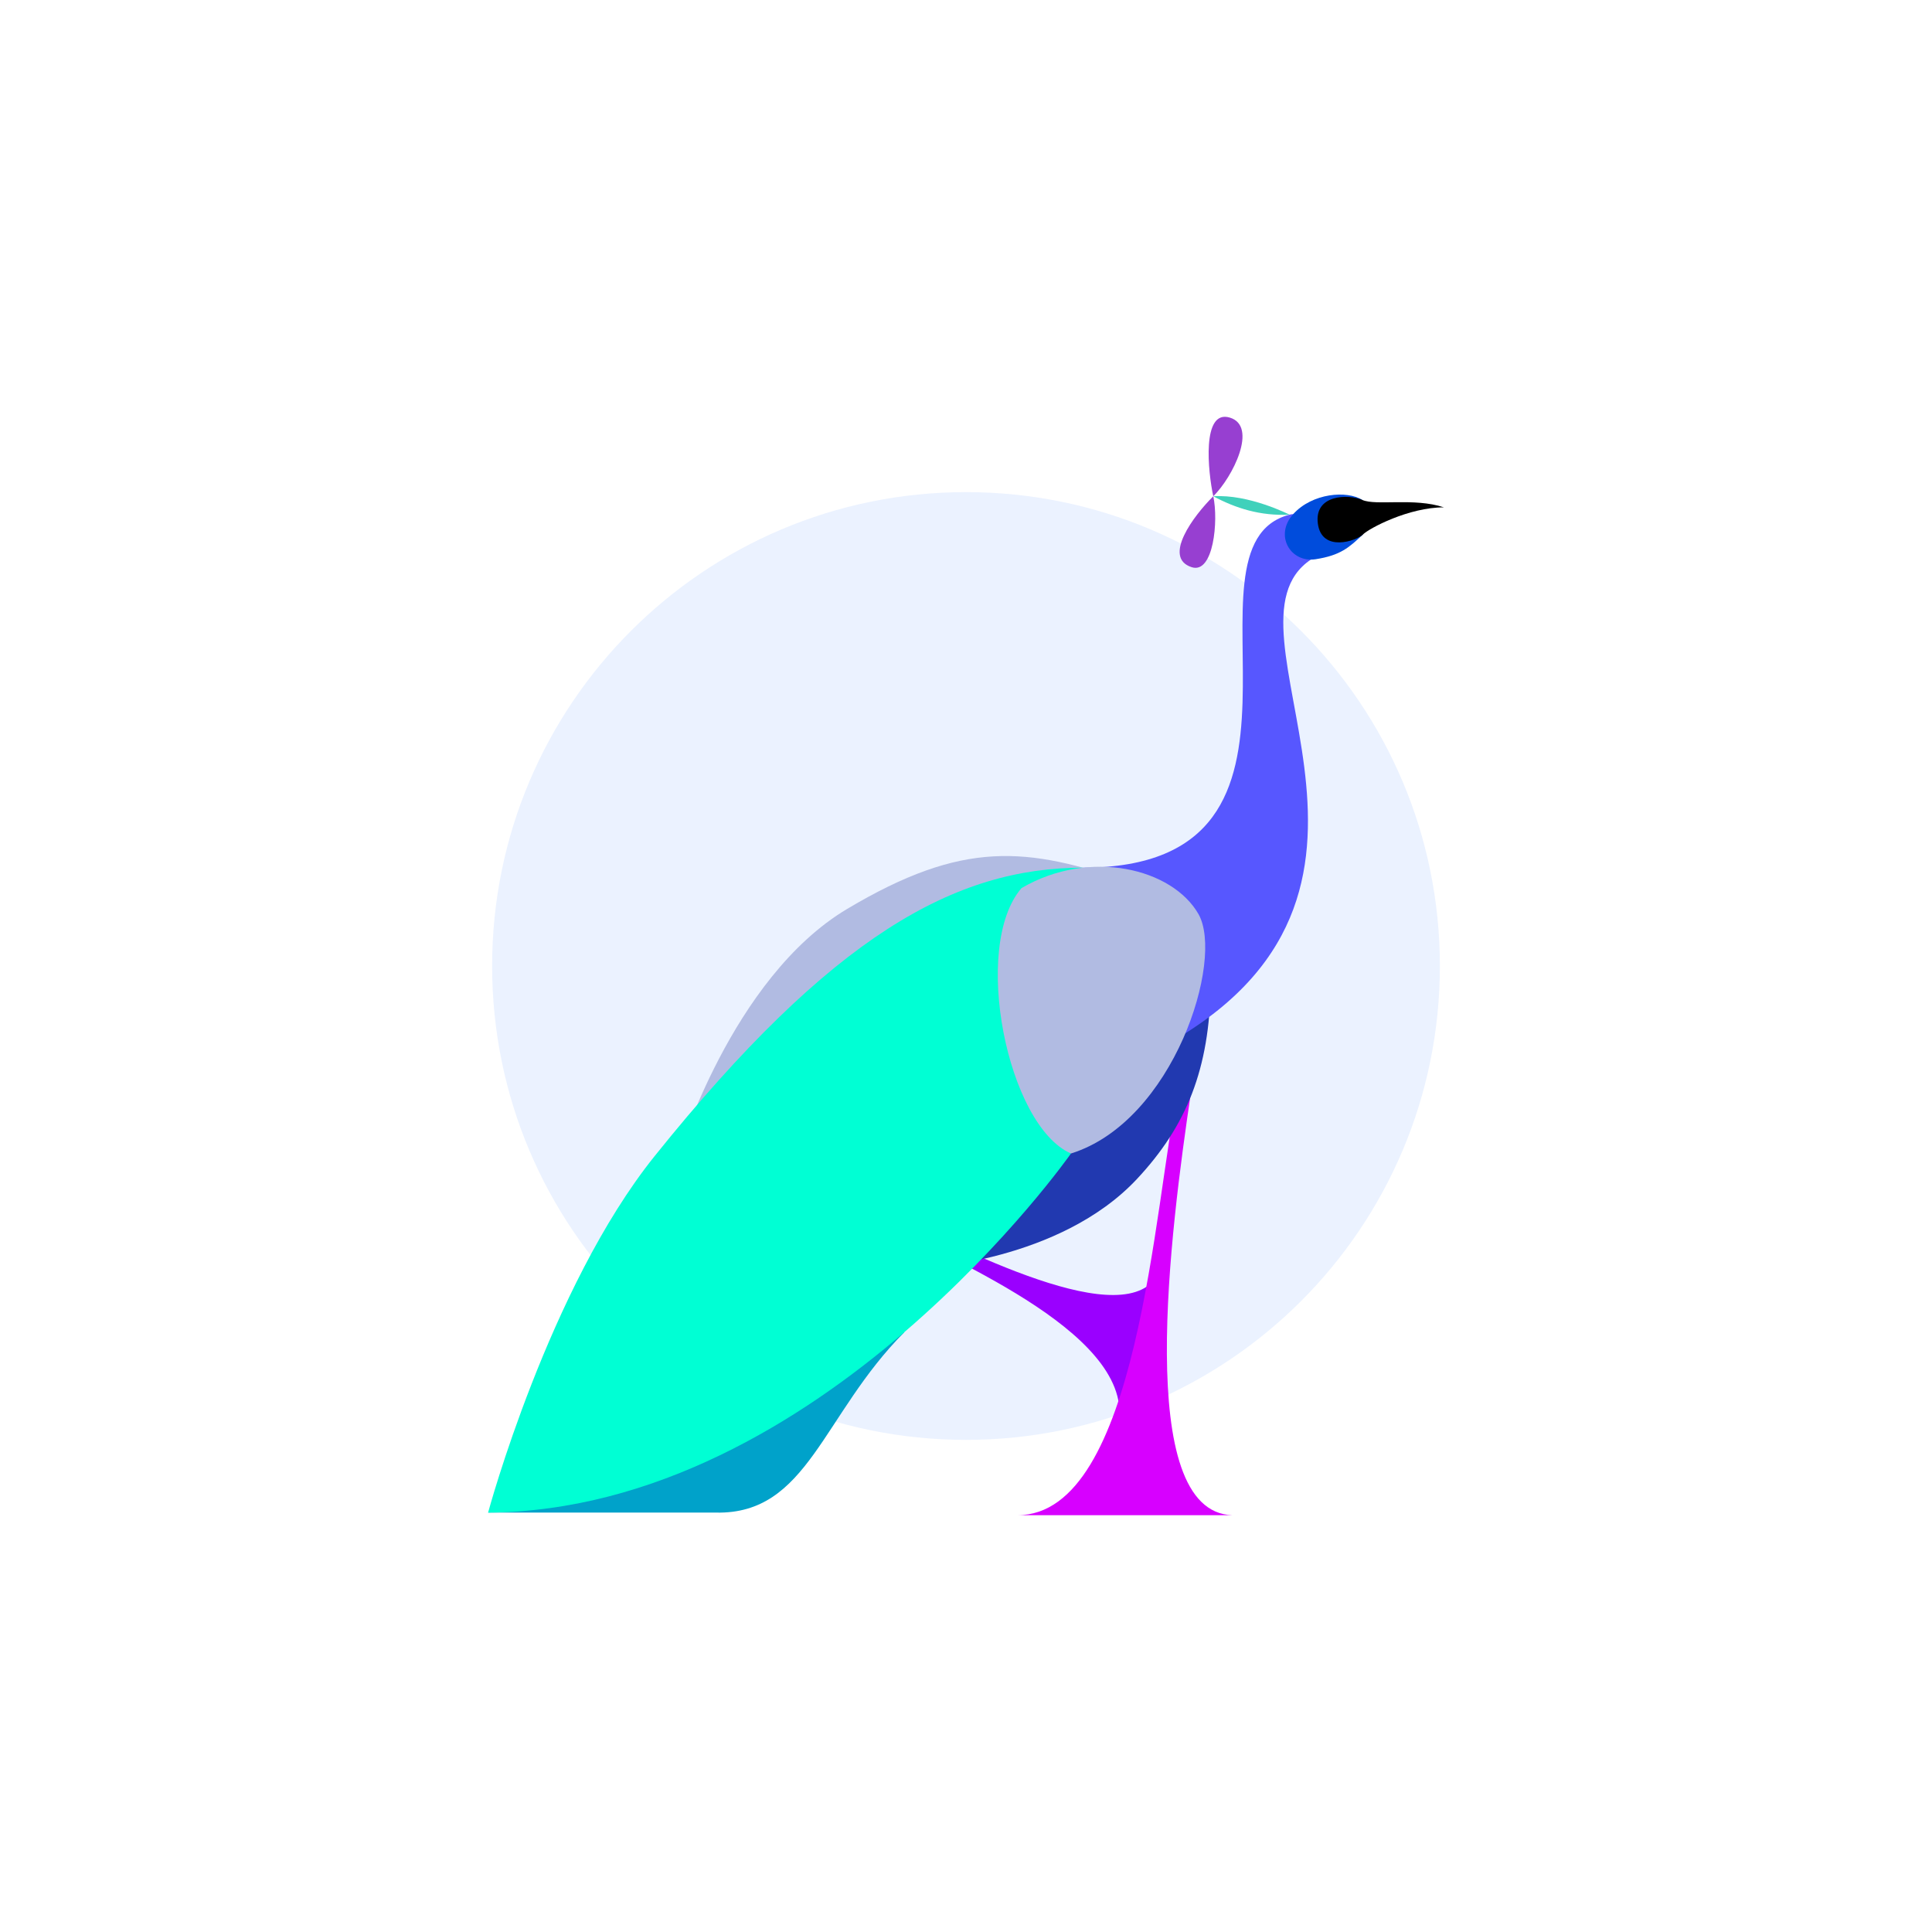
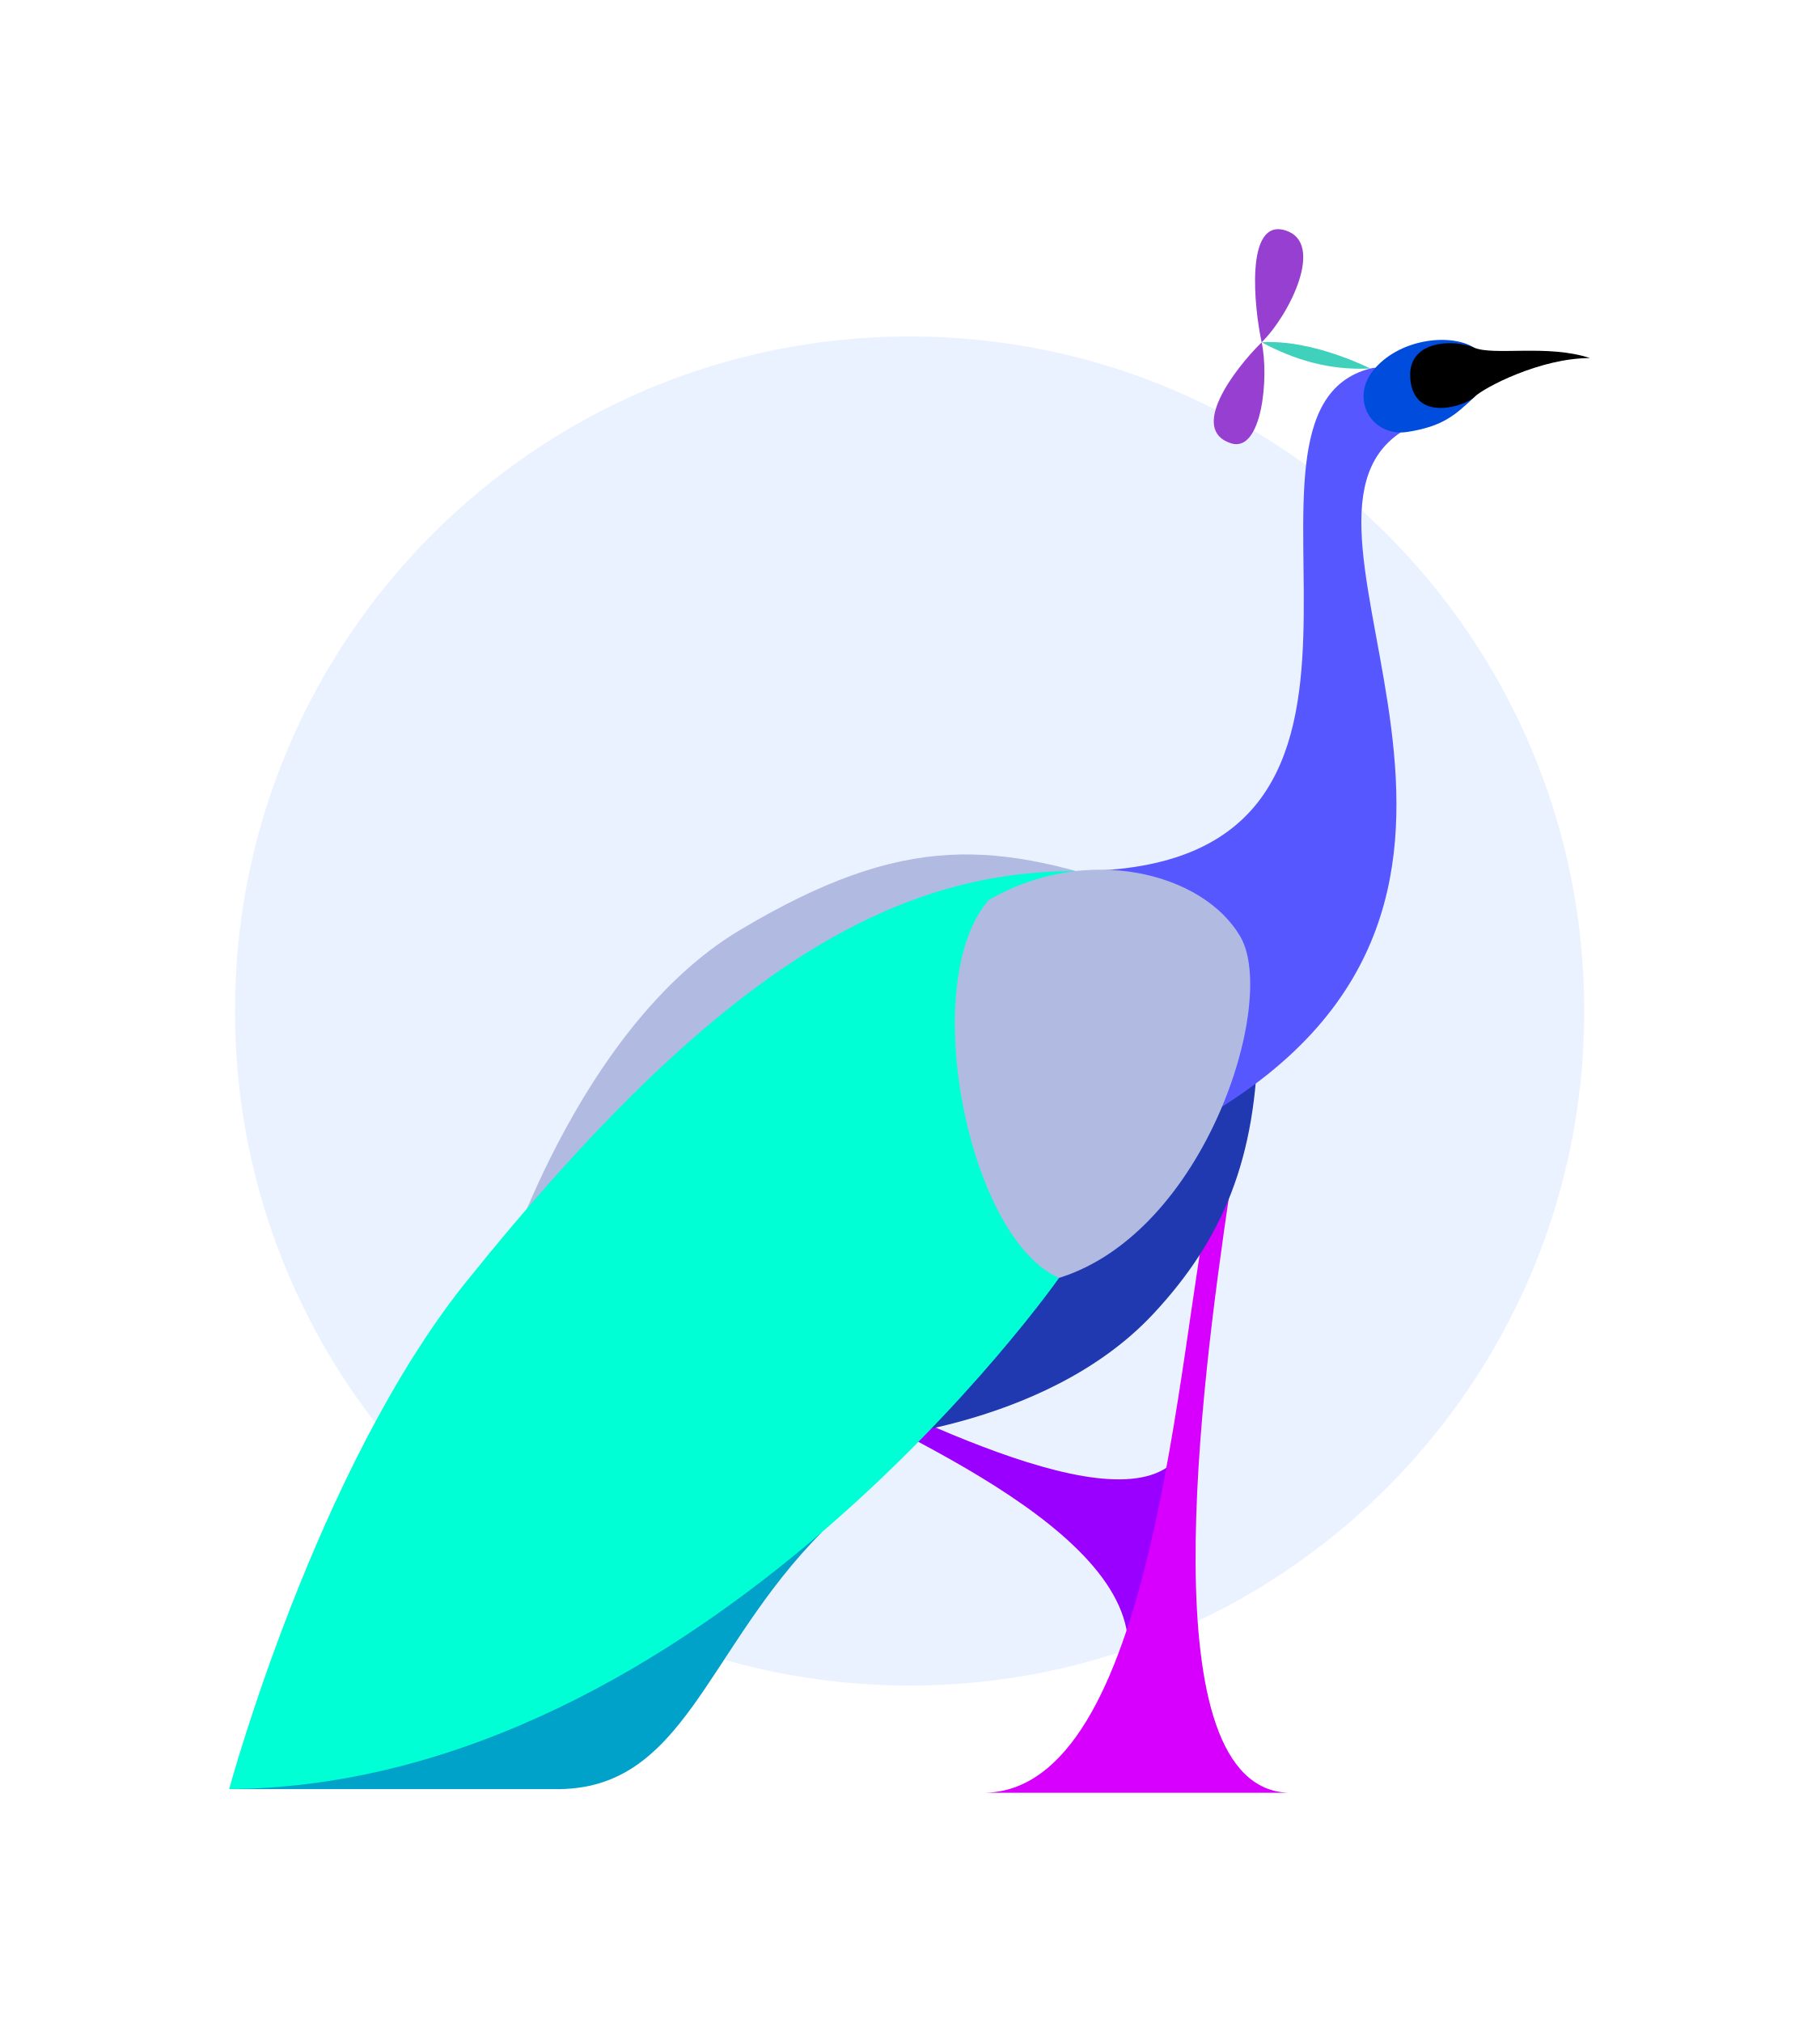
- <svg xmlns="http://www.w3.org/2000/svg" width="1500" height="1500" viewBox="0 0 396.875 396.875" version="1.1" id="svg8">
+ <svg xmlns="http://www.w3.org/2000/svg" width="992.083" height="1102.793" viewBox="0 0 262.489 291.781" version="1.1" id="svg8">
  <defs id="defs2" />
-   <g id="layer2" transform="translate(0,79.375)">
+   <g id="layer2" transform="translate(-67.19314,26.82781)">
    <circle style="fill:#ebf2ff;fill-opacity:1;stroke:none;stroke-width:0.151" id="path4645" cx="198.438" cy="119.062" r="97.344" />
-     <flowRoot xml:space="preserve" id="flowRoot4647" style="font-style:normal;font-variant:normal;font-weight:normal;font-stretch:normal;font-size:40px;line-height:1.25;font-family:'URW Gothic';-inkscape-font-specification:'URW Gothic, Normal';font-variant-ligatures:normal;font-variant-caps:normal;font-variant-numeric:normal;font-feature-settings:normal;text-align:start;letter-spacing:0px;word-spacing:0px;writing-mode:lr-tb;text-anchor:start;fill:#3523e0;fill-opacity:1;stroke:none;" transform="matrix(0.5272396,0,0,0.5272396,-137.0718,-205.5012)">
-       <flowRegion id="flowRegion4649" style="font-style:normal;font-variant:normal;font-weight:normal;font-stretch:normal;font-size:40px;font-family:'URW Gothic';-inkscape-font-specification:'URW Gothic, Normal';font-variant-ligatures:normal;font-variant-caps:normal;font-variant-numeric:normal;font-feature-settings:normal;text-align:start;writing-mode:lr-tb;text-anchor:start;fill:#3523e0;fill-opacity:1;">
-         <rect id="rect4651" width="367.143" height="160" x="521.429" y="475.714" style="font-style:normal;font-variant:normal;font-weight:normal;font-stretch:normal;font-size:40px;font-family:'URW Gothic';-inkscape-font-specification:'URW Gothic, Normal';font-variant-ligatures:normal;font-variant-caps:normal;font-variant-numeric:normal;font-feature-settings:normal;text-align:start;writing-mode:lr-tb;text-anchor:start;fill:#3523e0;fill-opacity:1;" />
+     <flowRoot xml:space="preserve" id="flowRoot4647" style="font-style:normal;font-variant:normal;font-weight:normal;font-stretch:normal;font-size:40px;line-height:1.25;font-family:'URW Gothic';-inkscape-font-specification:'URW Gothic, Normal';font-variant-ligatures:normal;font-variant-caps:normal;font-variant-numeric:normal;font-feature-settings:normal;text-align:start;letter-spacing:0px;word-spacing:0px;writing-mode:lr-tb;text-anchor:start;fill:#3523e0;fill-opacity:1;stroke:none" transform="matrix(0.5272396,0,0,0.5272396,-137.0718,-205.5012)">
+       <flowRegion id="flowRegion4649" style="font-style:normal;font-variant:normal;font-weight:normal;font-stretch:normal;font-size:40px;font-family:'URW Gothic';-inkscape-font-specification:'URW Gothic, Normal';font-variant-ligatures:normal;font-variant-caps:normal;font-variant-numeric:normal;font-feature-settings:normal;text-align:start;writing-mode:lr-tb;text-anchor:start;fill:#3523e0;fill-opacity:1">
+         <rect id="rect4651" width="367.143" height="160" x="521.429" y="475.714" style="font-style:normal;font-variant:normal;font-weight:normal;font-stretch:normal;font-size:40px;font-family:'URW Gothic';-inkscape-font-specification:'URW Gothic, Normal';font-variant-ligatures:normal;font-variant-caps:normal;font-variant-numeric:normal;font-feature-settings:normal;text-align:start;writing-mode:lr-tb;text-anchor:start;fill:#3523e0;fill-opacity:1" />
      </flowRegion>
      <flowPara id="flowPara4653">ARCADIA</flowPara>
      <flowPara id="flowPara4655">HIGH</flowPara>
    </flowRoot>
  </g>
-   <g id="layer1" transform="translate(0,99.87502)">
+   <g id="layer1" transform="translate(-67.19314,47.32783)">
    <g id="g4639" transform="translate(89.57528,-74.39478)">
      <path id="path4602-3" d="m 93.167,224.039 c 17.071,8.061 51.331,25.859 55.965,10.392 l -9.192,33.831 c 5.188,-19.094 -33.88,-34.566 -47.19,-42.147" style="fill:#9a00ff;fill-opacity:1;stroke:none;stroke-width:0.192px;stroke-linecap:butt;stroke-linejoin:miter;stroke-opacity:1" />
      <path id="path4602" d="m 155.049,199.065 c -4.16,28.112 -11.805,86.08 8.52,86.71 h -44.144 c 24.915,0 28.085,-64.337 32.902,-86.771" style="fill:#d700ff;fill-opacity:1;stroke:none;stroke-width:0.265px;stroke-linecap:butt;stroke-linejoin:miter;stroke-opacity:1" />
      <path id="path4619" d="m 159.128,176.615 c -0.189,17.576 -5.048,29.275 -15.119,40.065 -15.875,17.009 -44.034,18.332 -44.034,18.332 z" style="fill:#2139b0;fill-opacity:1;stroke:none;stroke-width:0.265px;stroke-linecap:butt;stroke-linejoin:miter;stroke-opacity:1" />
      <path id="path3774" d="m 132.882,152.763 c 55.635,0 17.645,-66.133 42.446,-72.519 3.943,-1.056 5.264,5.925 4.378,9.23 -20.797,13.883 26.56,66.839 -28.165,98.747 -14.967,2.673 -18.659,-35.458 -18.659,-35.458 z" style="fill:#5757ff;fill-opacity:1;stroke:none;stroke-width:0.265px;stroke-linecap:butt;stroke-linejoin:miter;stroke-opacity:1" />
      <path id="path4625" d="m 176.077,80.135 c 3.94,-4.365 11.079,-4.902 14.202,-2.914 -7.172,3.796 0.224,4.907 0.117,7.099 -2.84,2.673 -4.58,4.275 -9.722,5.078 -5.142,0.803 -8.537,-4.899 -4.597,-9.264 z" style="fill:#004cdc;fill-opacity:1;stroke:none;stroke-width:0.265px;stroke-linecap:butt;stroke-linejoin:miter;stroke-opacity:1" />
      <path id="path69" d="m 142.722,155.882 c -21.382,-7.484 -34.478,-8.82 -58.265,5.345 -23.787,14.165 -34.745,50.781 -34.745,50.781 z" style="fill:#b1bbe2;fill-opacity:1;stroke:none;stroke-width:0.265px;stroke-linecap:butt;stroke-linejoin:miter;stroke-opacity:1" />
      <path id="path12" d="m 10.691,285.24 h 46.827 c 18.899,0.378 21.775,-20.081 38.699,-37.084 -50.247,11.225 -85.526,37.084 -85.526,37.084 z" style="fill:#00a2ca;fill-opacity:1;stroke:none;stroke-width:0.265px;stroke-linecap:butt;stroke-linejoin:miter;stroke-opacity:1" />
      <path id="path10" d="m 10.691,285.24 c 34.211,-0.267 64.145,-18.709 85.526,-37.084 21.382,-18.375 34.21,-36.683 34.21,-36.683 0,0 -23.203,-25.569 2.455,-58.711 -26.154,0 -51.485,13.791 -87.981,59.245 -21.753,27.093 -34.211,73.232 -34.211,73.232 z" style="fill:#00ffd4;fill-opacity:1;stroke:none;stroke-width:0.265px;stroke-linecap:butt;stroke-linejoin:miter;stroke-opacity:1" />
      <path id="path51" d="m 156.62,162.296 c -5.345,-9.354 -22.256,-13.556 -36.349,-5.345 -10.351,11.953 -2.94,48.815 10.156,54.523 21.114,-6.587 31.538,-39.823 26.192,-49.178 z" style="fill:#b1bbe2;fill-opacity:1;stroke:none;stroke-width:0.265px;stroke-linecap:butt;stroke-linejoin:miter;stroke-opacity:1" />
      <path id="path3795" d="m 181.142,82.082 c 0.802,6.014 7.972,3.52 9.254,2.238 1.282,-1.282 9.431,-5.591 16.638,-5.579 -6.088,-2.034 -13.913,-0.282 -16.754,-1.52 -2.842,-1.238 -9.939,-1.153 -9.137,4.861 z" style="fill:#000000;fill-opacity:1;stroke:none;stroke-width:0.265px;stroke-linecap:butt;stroke-linejoin:miter;stroke-opacity:1" />
      <path id="path4621" d="m 159.659,76.466 c -1.092,-5.027 -2.419,-17.93 3.401,-16.161 5.819,1.769 0.615,12.205 -3.401,16.161 -4.015,3.956 -10.498,12.61 -4.436,14.568 4.486,1.448 5.529,-9.54 4.436,-14.568 z" style="fill:#973fd1;fill-opacity:1;stroke:none;stroke-width:0.265px;stroke-linecap:butt;stroke-linejoin:miter;stroke-opacity:1" />
      <path id="path4623" d="m 159.659,76.466 c 7.312,-0.488 15.67,3.778 15.67,3.778 -6.025,0.295 -11.065,-1.321 -15.67,-3.778 z" style="fill:#3fd1bb;fill-opacity:1;stroke:none;stroke-width:0.265px;stroke-linecap:butt;stroke-linejoin:miter;stroke-opacity:1" />
    </g>
  </g>
</svg>
